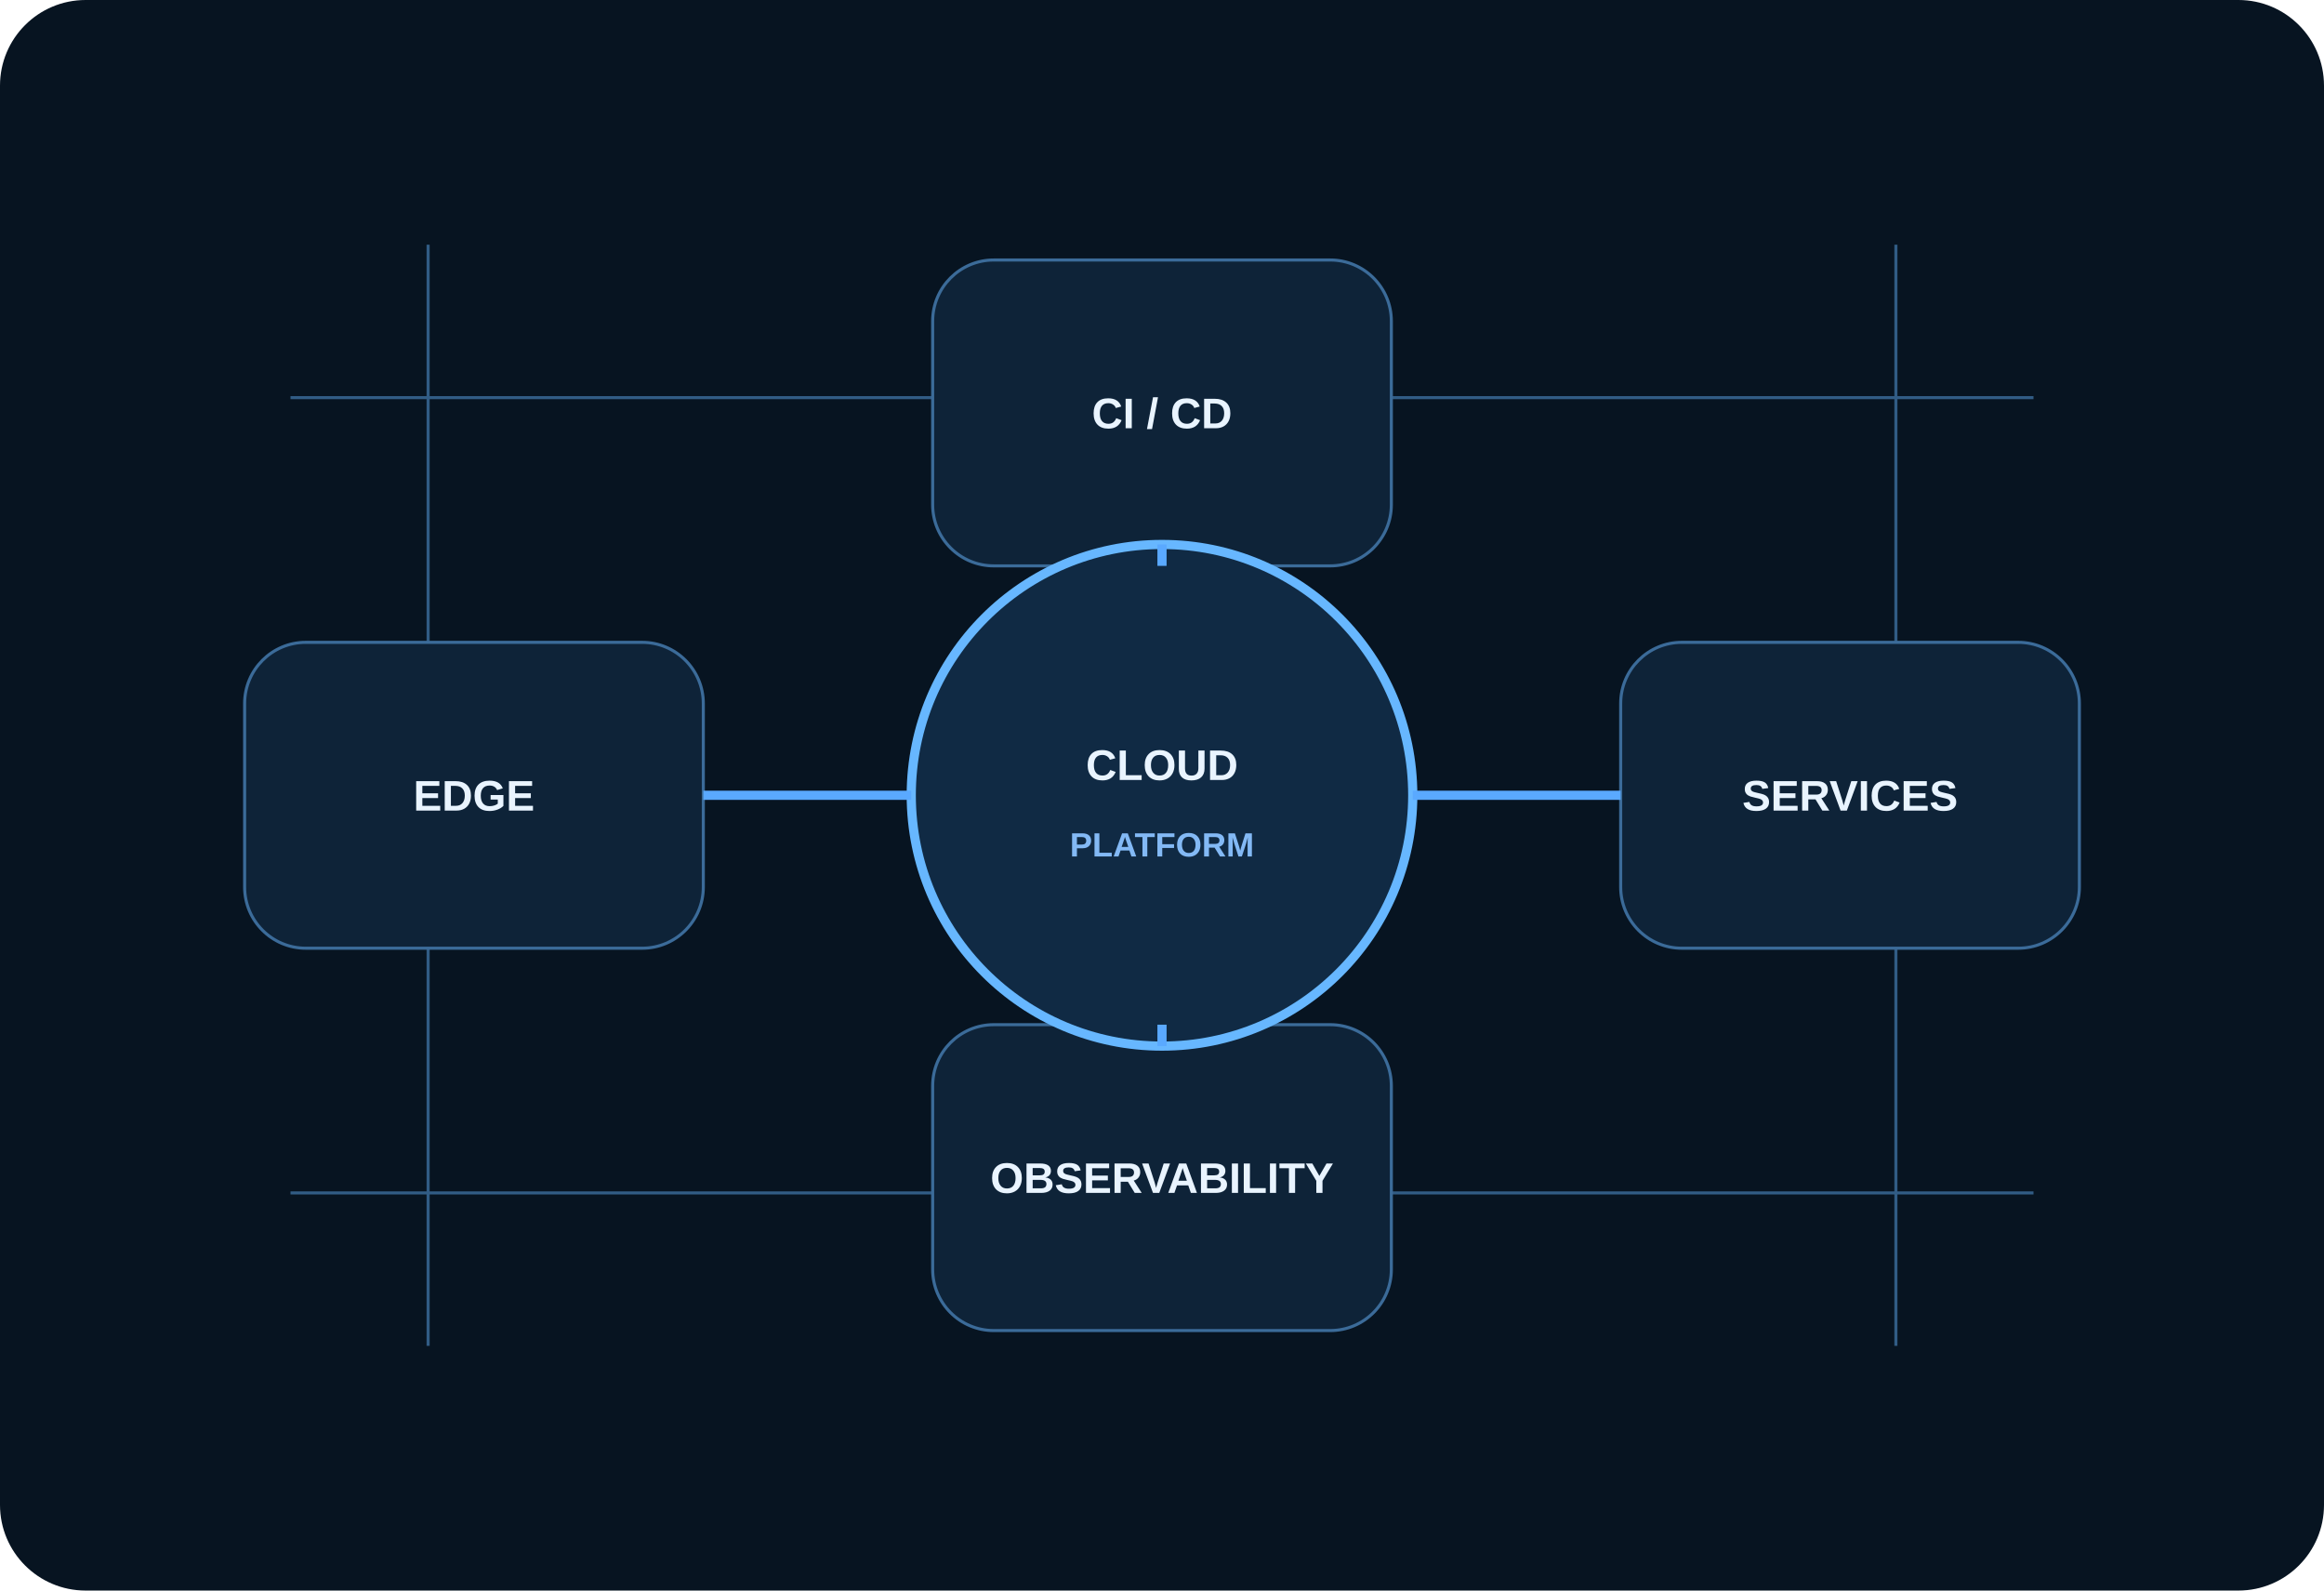
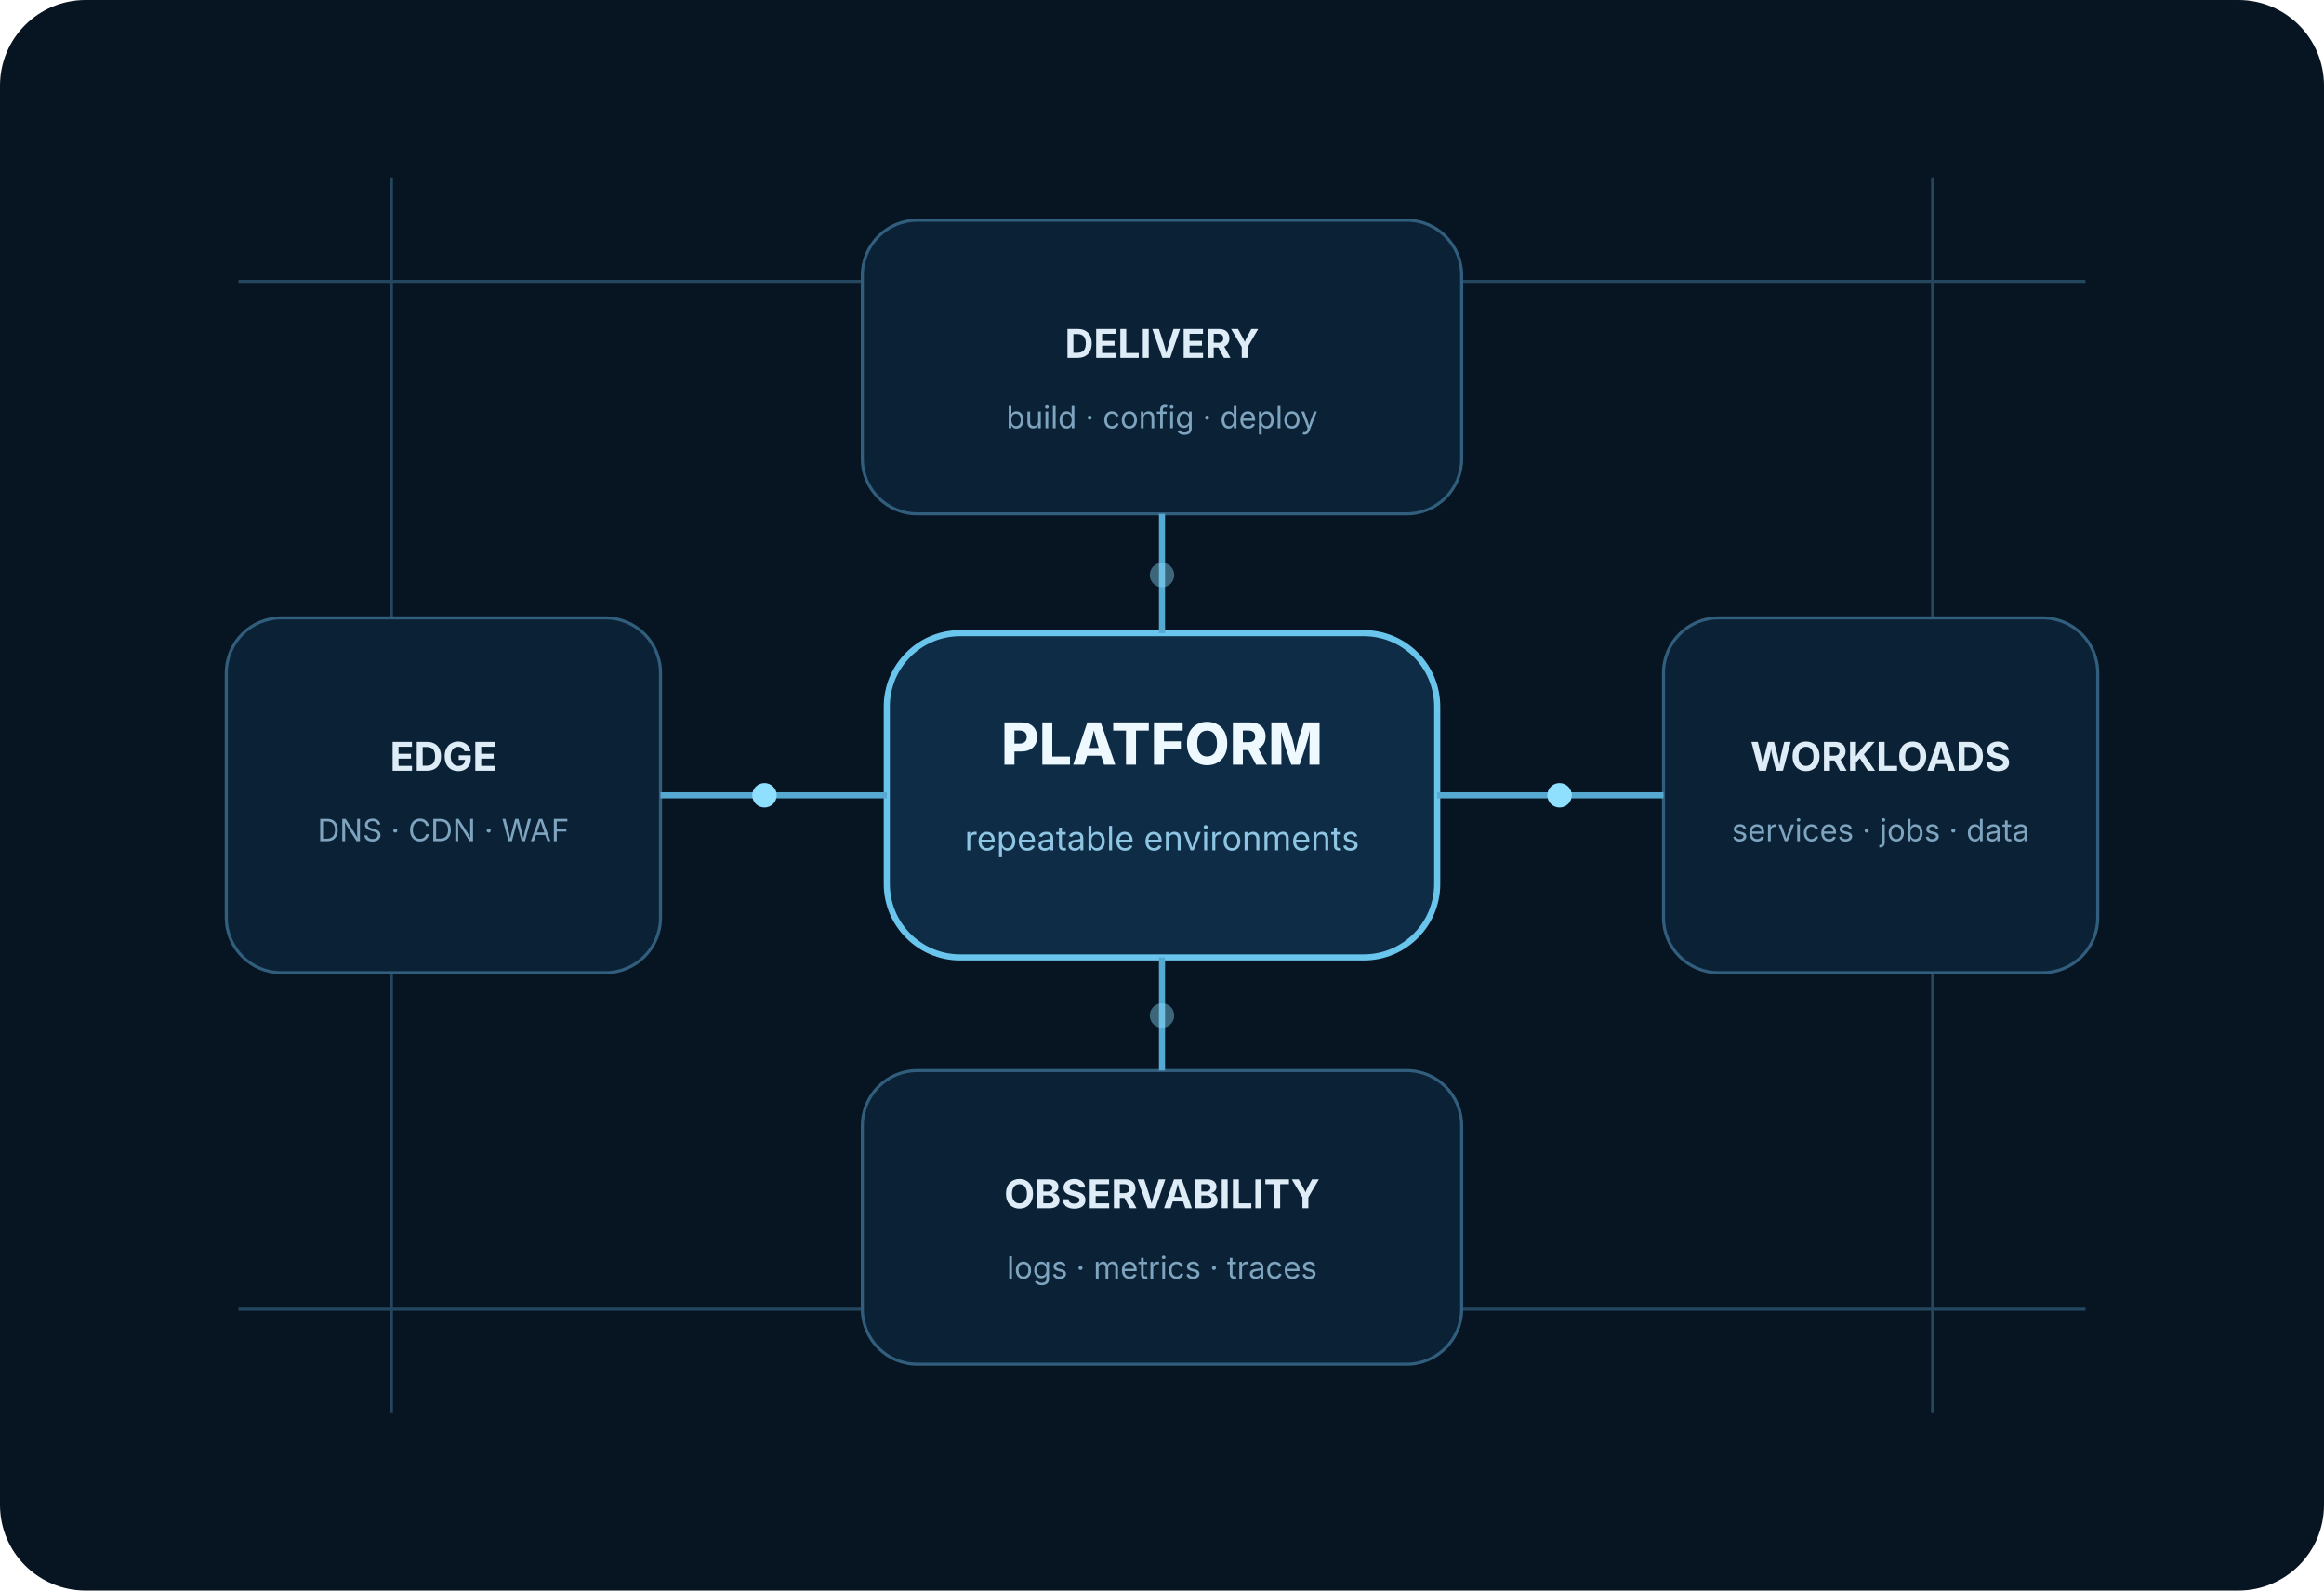
- <svg xmlns="http://www.w3.org/2000/svg" viewBox="0 0 760 520">
+ <svg xmlns="http://www.w3.org/2000/svg" viewBox="0 0 760 520" role="img" aria-labelledby="title desc">
+   <style>
+ .packet{animation:packet 4.8s ease-in-out infinite}.packet.b{animation-delay:1.4s}.pulse{animation:pulse 4s ease-in-out infinite}
+ @keyframes packet{0%{opacity:0;transform:translateX(-34px)}25%,70%{opacity:1}100%{opacity:0;transform:translateX(34px)}}@keyframes pulse{50%{opacity:1}}
+ @media(prefers-reduced-motion:reduce){.packet,.pulse{animation:none}}
+ </style>
  <rect width="760" height="520" rx="28" fill="#071421" />
-   <g fill="none" stroke="#315C85">
-     <path d="M95 130H665M95 390H665" />
-     <path d="M140 80V440M620 80V440" />
+   <g fill="none" stroke="#24465f">
+     <path d="M78 92H682M78 428H682" />
+     <path d="M128 58V462M632 58V462" />
  </g>
-   <g fill="#0E2338" stroke="#3B6B99">
-     <rect x="80" y="210" width="150" height="100" rx="20" />
-     <rect x="305" y="85" width="150" height="100" rx="20" />
-     <rect x="530" y="210" width="150" height="100" rx="20" />
-     <rect x="305" y="335" width="150" height="100" rx="20" />
+   <g fill="#0b2236" stroke="#315e7d">
+     <rect x="74" y="202" width="142" height="116" rx="18" />
+     <rect x="282" y="72" width="196" height="96" rx="18" />
+     <rect x="544" y="202" width="142" height="116" rx="18" />
+     <rect x="282" y="350" width="196" height="96" rx="18" />
  </g>
-   <circle cx="380" cy="260" r="82" fill="#102A44" stroke="#67B7FF" stroke-width="3" />
-   <g stroke="#5AA9FF" stroke-width="3">
-     <path d="M230 260H298" />
-     <path d="M462 260H530" />
-     <path d="M380 185V178" />
-     <path d="M380 342V335" />
+   <g fill="#ddecf7" font-family="Inter,Arial,sans-serif" text-anchor="middle">
+     <text x="145" y="252" font-size="13" font-weight="700">EDGE</text>
+     <text x="145" y="275" font-size="10" fill="#7ea4bf">DNS · CDN · WAF</text>
+     <text x="380" y="117" font-size="13" font-weight="700">DELIVERY</text>
+     <text x="380" y="140" font-size="10" fill="#7ea4bf">build · config · deploy</text>
+     <text x="615" y="252" font-size="13" font-weight="700">WORKLOADS</text>
+     <text x="615" y="275" font-size="10" fill="#7ea4bf">services · jobs · data</text>
+     <text x="380" y="395" font-size="13" font-weight="700">OBSERVABILITY</text>
+     <text x="380" y="418" font-size="10" fill="#7ea4bf">logs · metrics · traces</text>
  </g>
-   <g fill="#E9F4FF" font-family="Arial" font-size="14" font-weight="700" text-anchor="middle">
-     <text x="155" y="265">EDGE</text>
-     <text x="380" y="140">CI / CD</text>
-     <text x="605" y="265">SERVICES</text>
-     <text x="380" y="390">OBSERVABILITY</text>
-     <text x="380" y="255">CLOUD</text>
-     <text x="380" y="280" font-size="11" fill="#83B9F5">PLATFORM</text>
+   <rect x="290" y="207" width="180" height="106" rx="24" fill="#0e2c45" stroke="#6ac5ed" stroke-width="2" />
+   <text x="380" y="250" fill="#eef9ff" font-family="Inter,Arial,sans-serif" font-size="19" font-weight="800" text-anchor="middle">PLATFORM</text>
+   <text x="380" y="278" fill="#8ec5e2" font-family="Inter,Arial,sans-serif" font-size="11" text-anchor="middle">repeatable environments</text>
+   <g stroke="#56a9d1" stroke-width="2" fill="none">
+     <path d="M216 260H290" />
+     <path d="M470 260H544" />
+     <path d="M380 168V207" />
+     <path d="M380 313V350" />
+   </g>
+   <g fill="#8fe0ff">
+     <circle class="packet" cx="250" cy="260" r="4" />
+     <circle class="packet b" cx="510" cy="260" r="4" />
+     <circle class="pulse" cx="380" cy="188" r="4" opacity=".4" />
+     <circle class="pulse" cx="380" cy="332" r="4" opacity=".4" />
  </g>
</svg>
